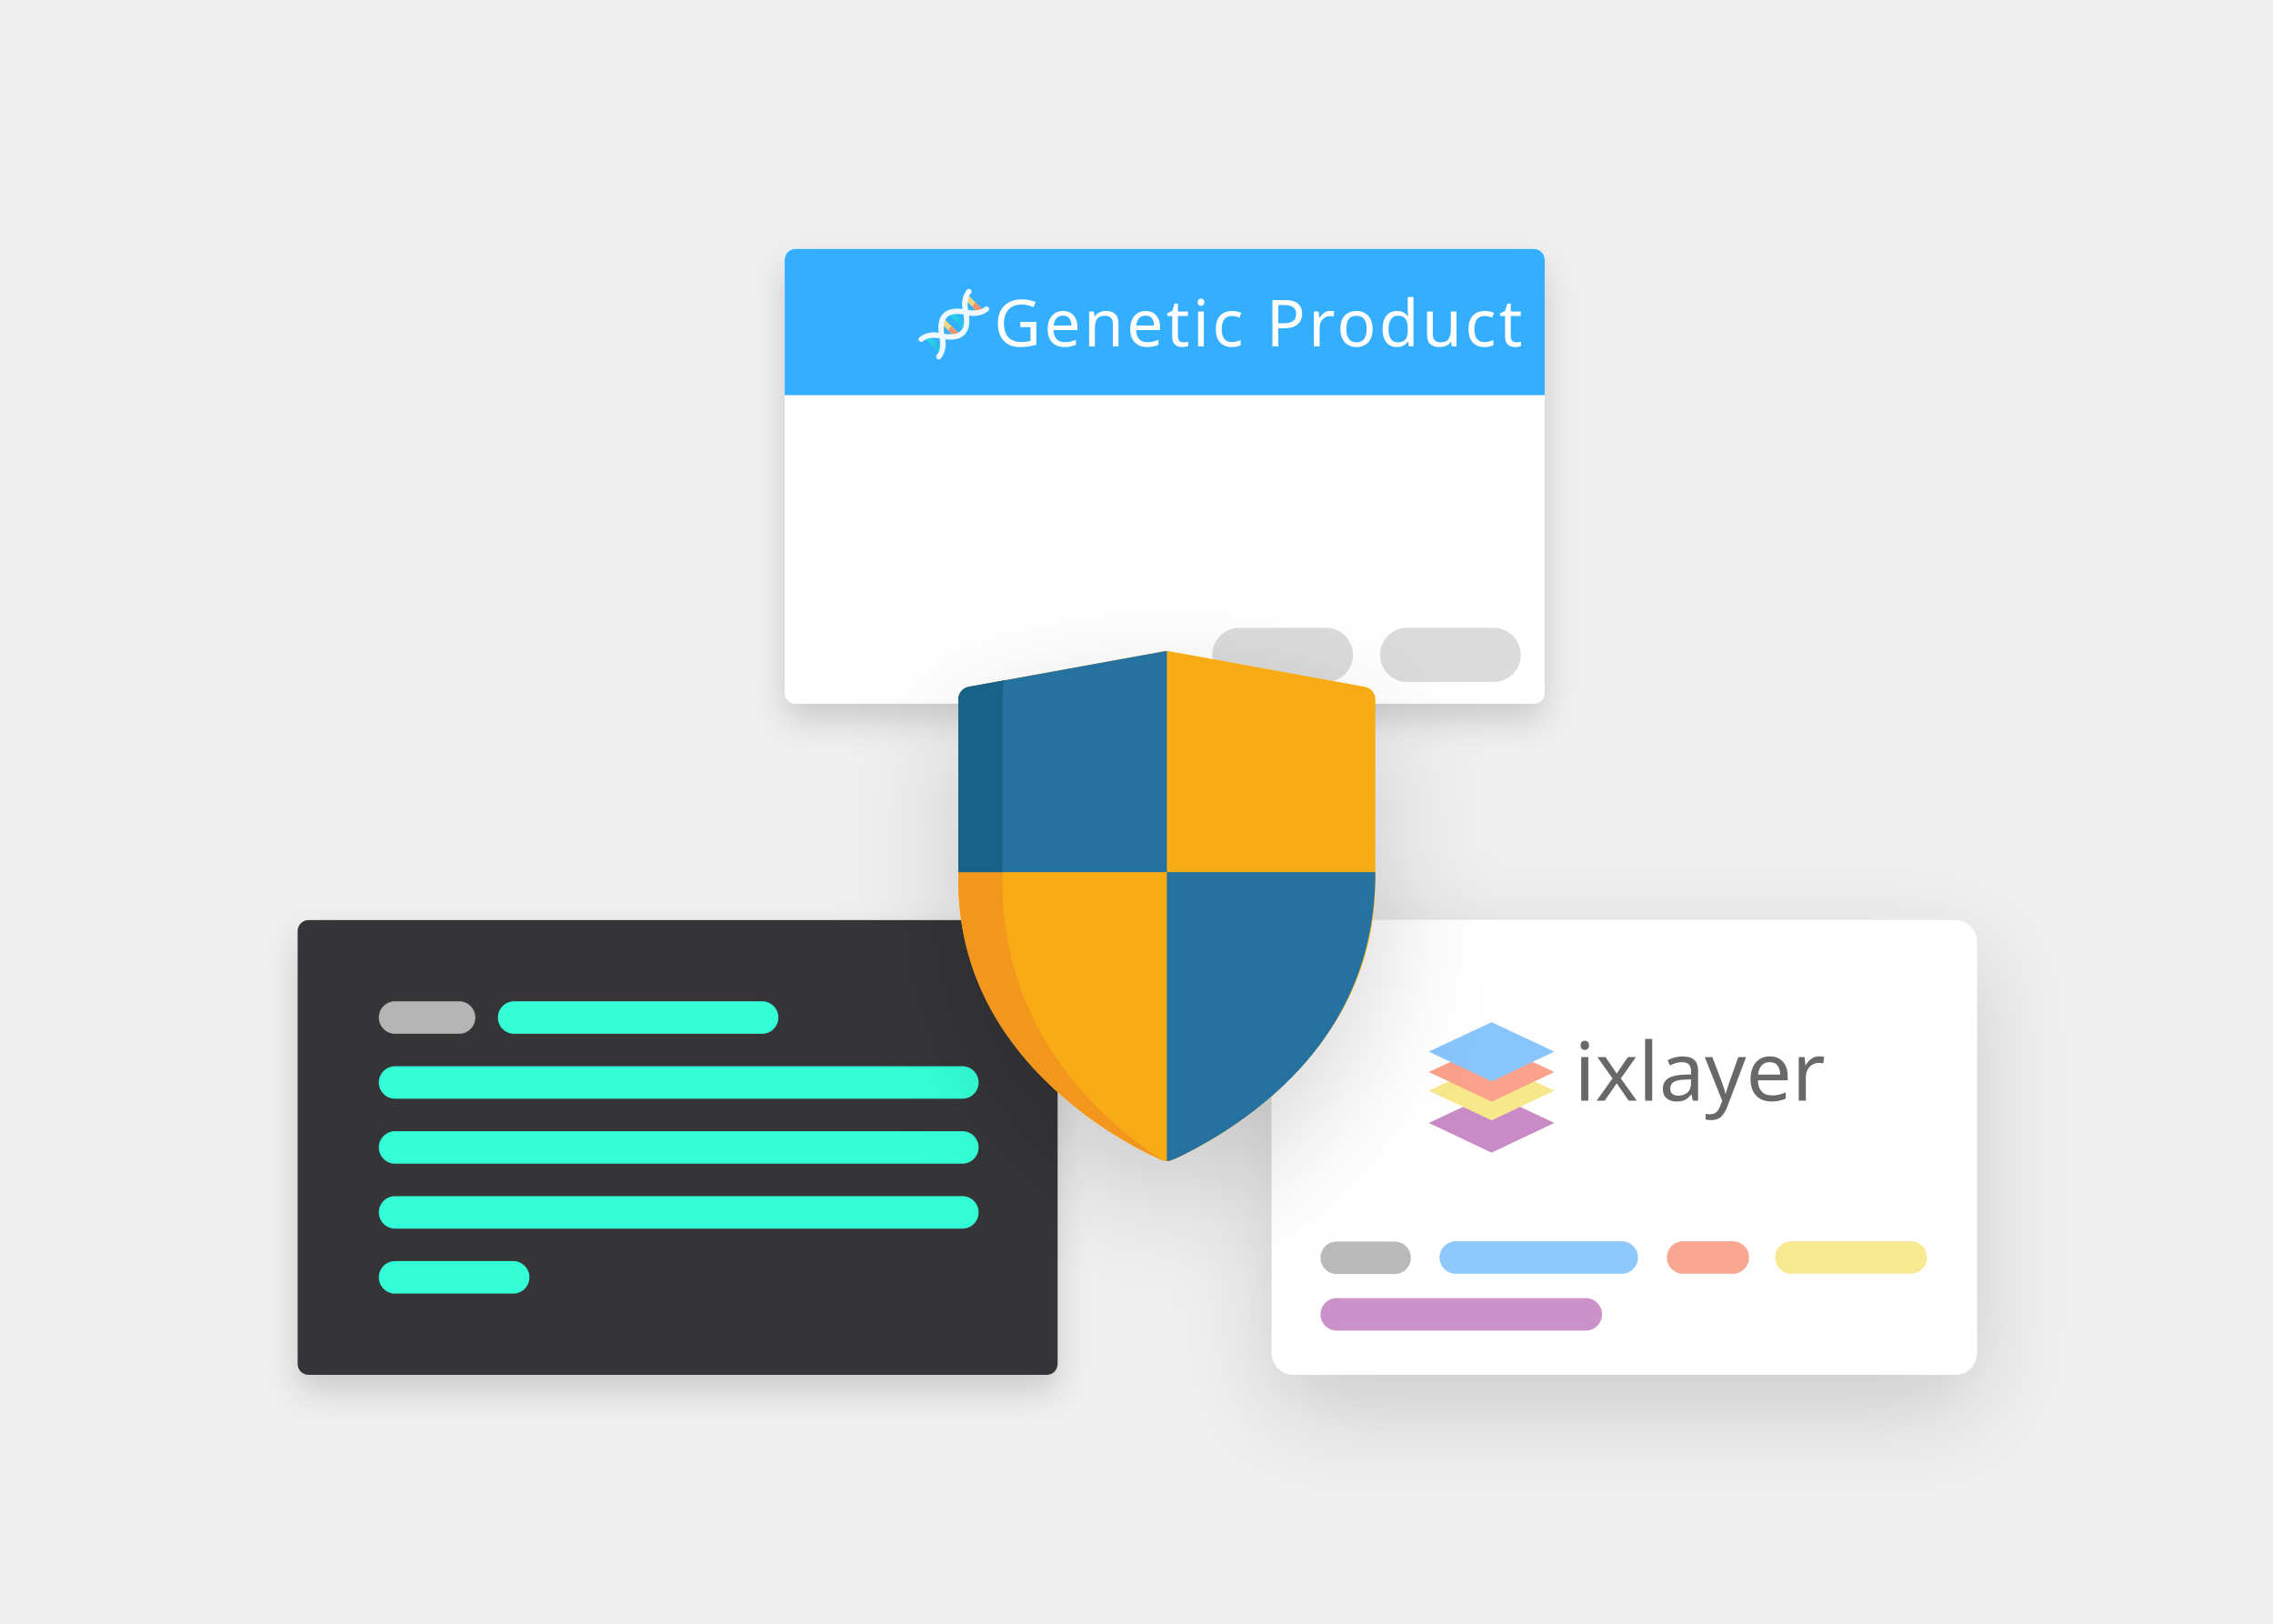
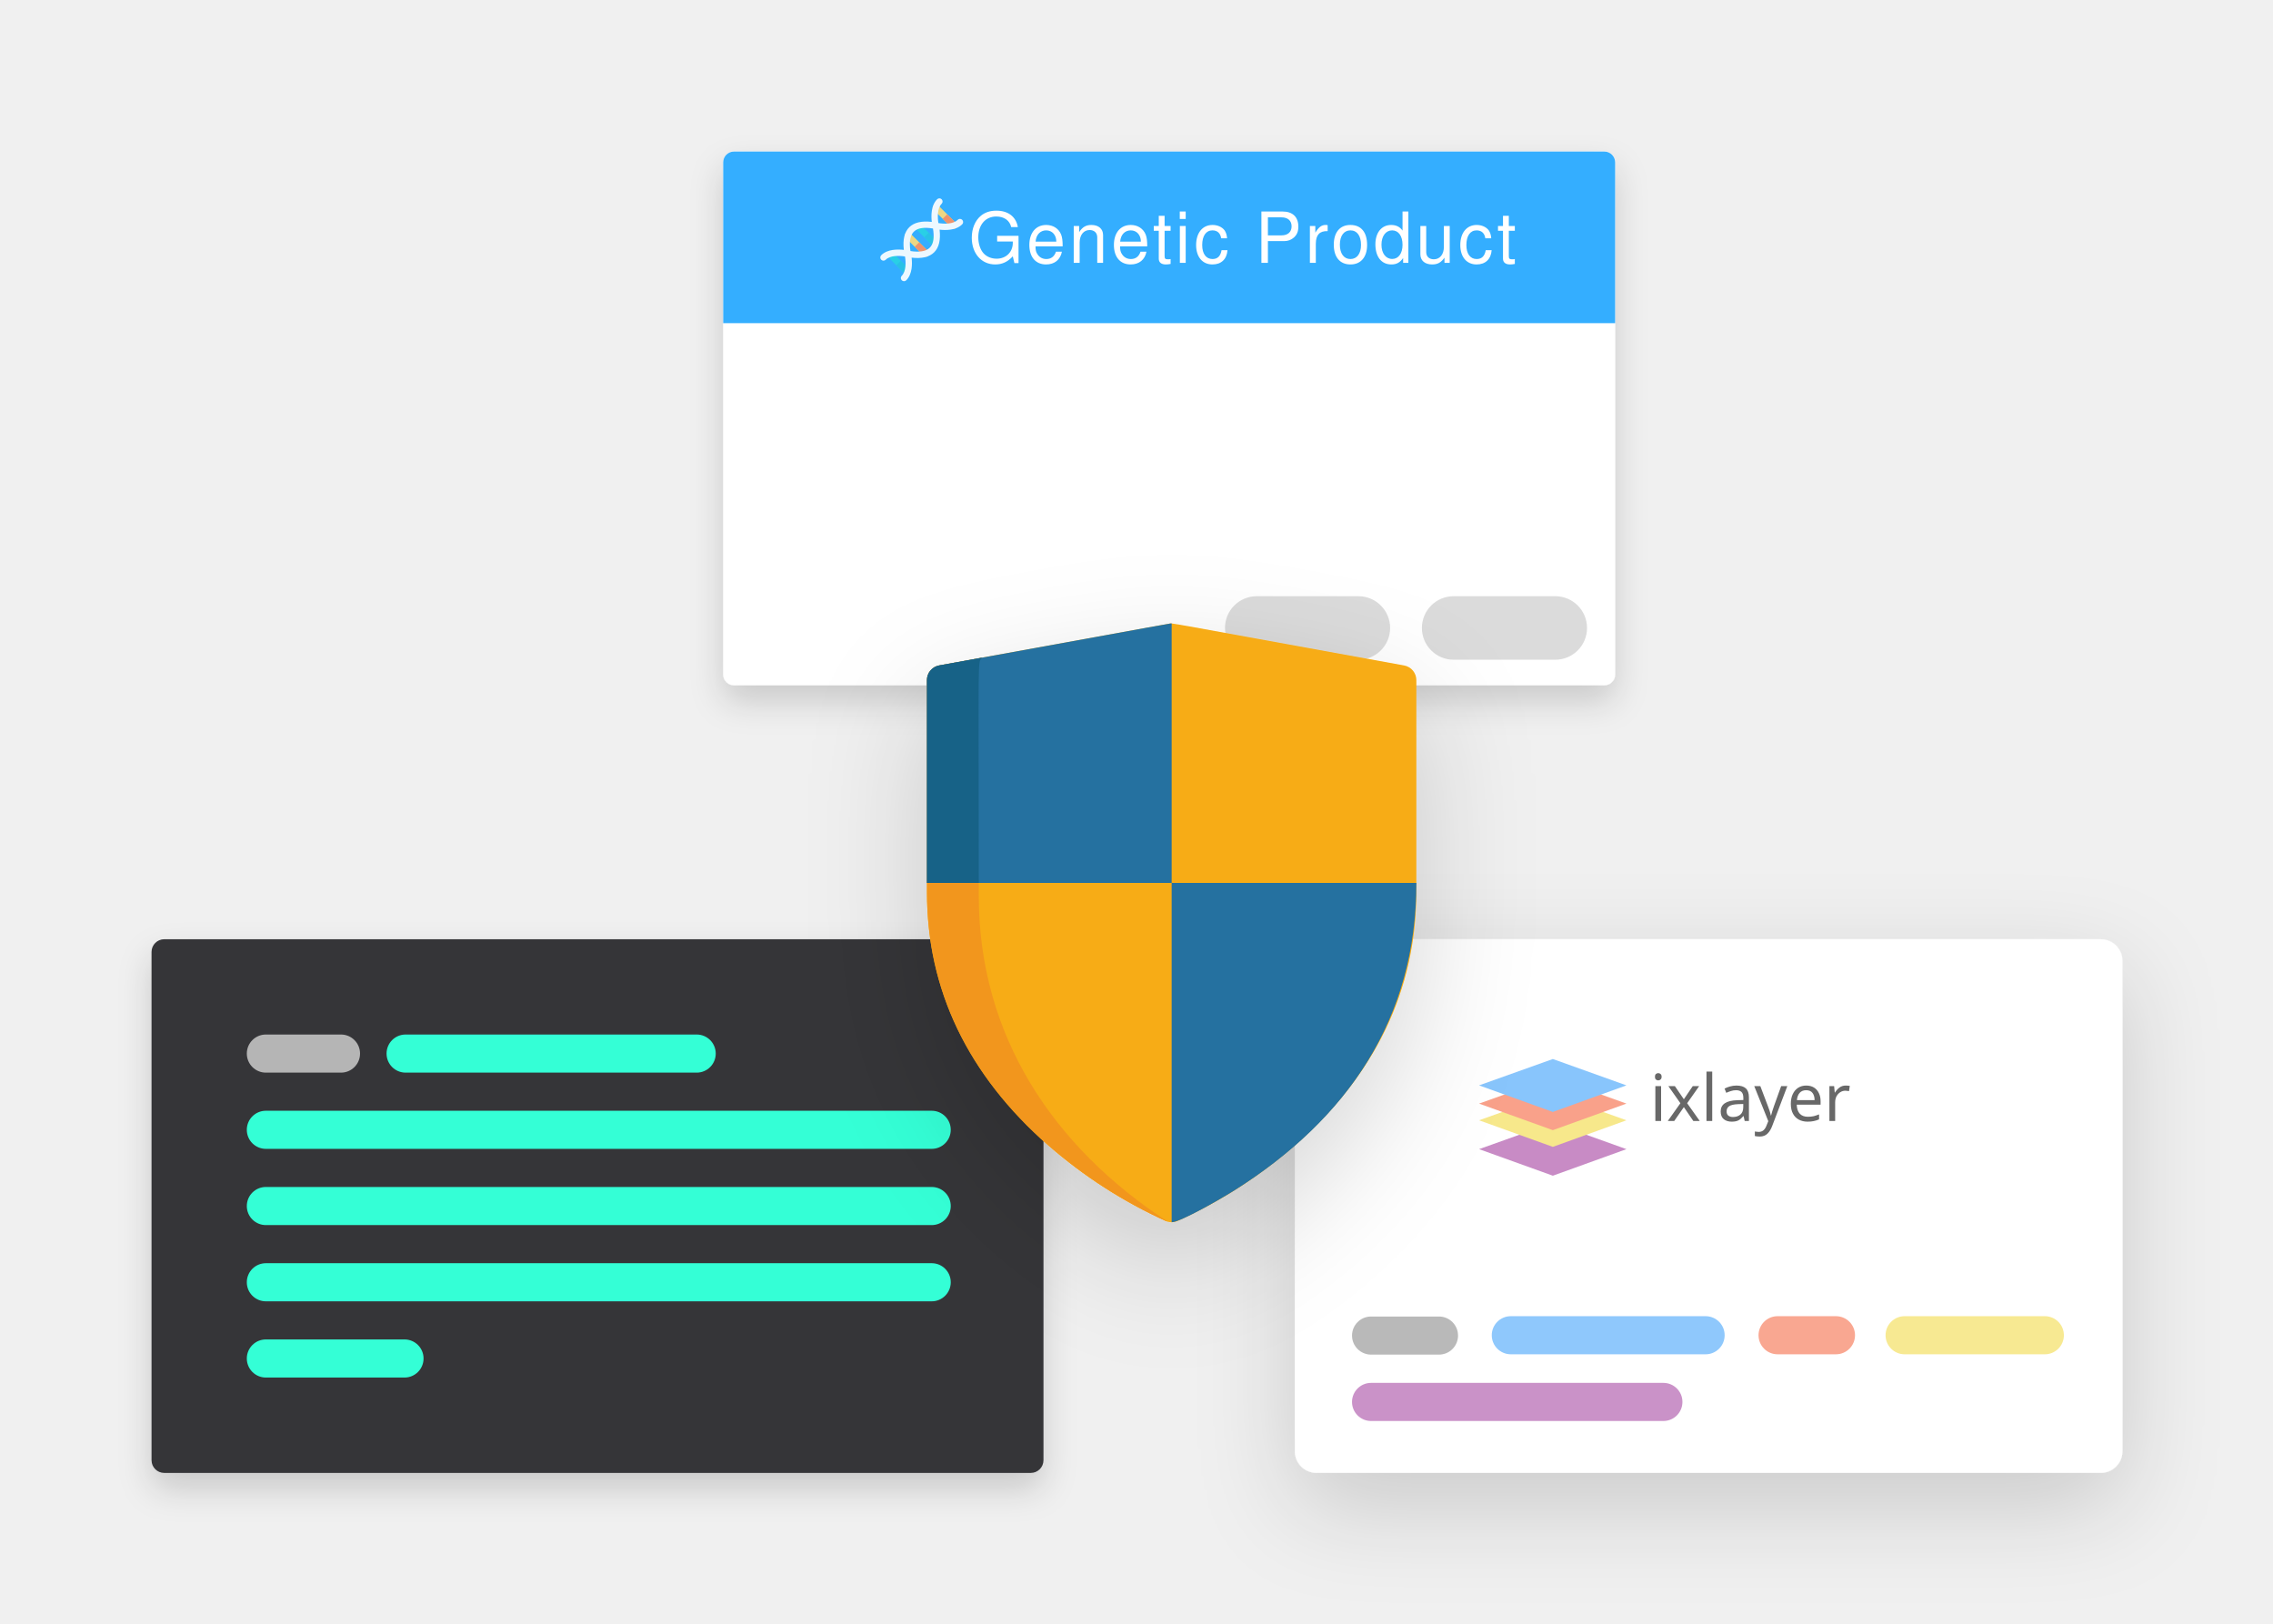
- <svg xmlns="http://www.w3.org/2000/svg" viewBox="-1233 5860 420 300">
+ <svg xmlns="http://www.w3.org/2000/svg" viewBox="-1228 8446 420 300">
  <defs>
-     <style>.a{clip-path:url(#j);}.b,.o{fill:#fff;}.c{opacity:0.94;}.d{fill:#b5b5b5;}.e{fill:#88c5fc;}.f{fill:#c78bc5;}.g{fill:#f9a18a;}.h{fill:#f7e88b;}.i{fill:#686868;font-size:15px;font-family:TrebuchetMS, Trebuchet MS;}.j{fill:#c17dbe;opacity:0.89;}.k{fill:#353639;}.l{fill:#34ffd6;}.m{fill:#dbdbdb;}.n{fill:#34aeff;}.o{font-size:12px;font-family:Antipasto-ExtraLight, Antipasto;font-weight:200;letter-spacing:0.045em;}.p{opacity:0.91;}.q{fill:#ffdb77;}.r{fill:#ff905e;}.s{fill:#28d2e4;}.t{fill:#28c3e4;}.u{fill:#f7ac16;}.v{fill:#f2961d;}.w{fill:#2571a0;}.x{fill:#176287;}.y{filter:url(#g);}.z{filter:url(#e);}.aa{filter:url(#c);}.ab{filter:url(#a);}</style>
-     <filter id="a" x="-1025" y="6009" width="184.291" height="137.997" filterUnits="userSpaceOnUse">
+     <style>
+       .cls-1 {
+         clip-path: url(#clip-ixAnypoint-security_1);
+       }
+ 
+       .cls-15, .cls-2 {
+         fill: #fff;
+       }
+ 
+       .cls-3 {
+         opacity: 0.94;
+       }
+ 
+       .cls-4 {
+         fill: #b5b5b5;
+       }
+ 
+       .cls-5 {
+         fill: #88c5fc;
+       }
+ 
+       .cls-6 {
+         fill: #c78bc5;
+       }
+ 
+       .cls-7 {
+         fill: #f9a18a;
+       }
+ 
+       .cls-8 {
+         fill: #f7e88b;
+       }
+ 
+       .cls-9 {
+         fill: #686868;
+         font-size: 12px;
+         font-family: TrebuchetMS, Trebuchet MS;
+       }
+ 
+       .cls-10 {
+         fill: #c17dbe;
+         opacity: 0.89;
+       }
+ 
+       .cls-11 {
+         fill: #353639;
+       }
+ 
+       .cls-12 {
+         fill: #34ffd6;
+       }
+ 
+       .cls-13 {
+         fill: #dbdbdb;
+       }
+ 
+       .cls-14 {
+         fill: #34aeff;
+       }
+ 
+       .cls-15 {
+         font-size: 13px;
+         font-family: Helvetica;
+         letter-spacing: 0.045em;
+       }
+ 
+       .cls-16 {
+         opacity: 0.91;
+       }
+ 
+       .cls-17 {
+         fill: #ffdb77;
+       }
+ 
+       .cls-18 {
+         fill: #ff905e;
+       }
+ 
+       .cls-19 {
+         fill: #28d2e4;
+       }
+ 
+       .cls-20 {
+         fill: #28c3e4;
+       }
+ 
+       .cls-21 {
+         fill: #f7ac16;
+       }
+ 
+       .cls-22 {
+         fill: #f2961d;
+       }
+ 
+       .cls-23 {
+         fill: #2571a0;
+       }
+ 
+       .cls-24 {
+         fill: #176287;
+       }
+ 
+       .cls-25 {
+         filter: url(#Path_697);
+       }
+ 
+       .cls-26 {
+         filter: url(#Rectangle_84);
+       }
+ 
+       .cls-27 {
+         filter: url(#Path_263);
+       }
+ 
+       .cls-28 {
+         filter: url(#Rectangle_149);
+       }
+     </style>
+     <filter id="Rectangle_149" x="-1015.74" y="8598.535" width="206.918" height="152.585" filterUnits="userSpaceOnUse">
      <feOffset dy="6" input="SourceAlpha" />
-       <feGaussianBlur stdDeviation="9" result="b" />
-       <feFlood flood-opacity="0.161" />
-       <feComposite operator="in" in2="b" />
-       <feComposite in="SourceGraphic" />
-     </filter>
-     <filter id="c" x="-1187" y="6023.997" width="158.425" height="102.015" filterUnits="userSpaceOnUse">
+       <feGaussianBlur stdDeviation="9" result="blur" />
+       <feFlood flood-opacity="0.161" />
+       <feComposite operator="in" in2="blur" />
+       <feComposite in="SourceGraphic" />
+     </filter>
+     <filter id="Path_263" x="-1209" y="8613.531" width="182.812" height="116.605" filterUnits="userSpaceOnUse">
      <feOffset dy="3" input="SourceAlpha" />
-       <feGaussianBlur stdDeviation="3" result="d" />
-       <feFlood flood-opacity="0.161" />
-       <feComposite operator="in" in2="d" />
-       <feComposite in="SourceGraphic" />
-     </filter>
-     <filter id="e" x="-1097" y="5900" width="158.425" height="102.015" filterUnits="userSpaceOnUse">
+       <feGaussianBlur stdDeviation="3" result="blur-2" />
+       <feFlood flood-opacity="0.161" />
+       <feComposite operator="in" in2="blur-2" />
+       <feComposite in="SourceGraphic" />
+     </filter>
+     <filter id="Rectangle_84" x="-1103.37" y="8468" width="182.812" height="116.605" filterUnits="userSpaceOnUse">
      <feOffset dy="3" input="SourceAlpha" />
-       <feGaussianBlur stdDeviation="3" result="f" />
-       <feFlood flood-opacity="0.161" />
-       <feComposite operator="in" in2="f" />
-       <feComposite in="SourceGraphic" />
-     </filter>
-     <filter id="g" x="-1088.923" y="5955.279" width="143.055" height="160.267" filterUnits="userSpaceOnUse">
+       <feGaussianBlur stdDeviation="3" result="blur-3" />
+       <feFlood flood-opacity="0.161" />
+       <feComposite operator="in" in2="blur-3" />
+       <feComposite in="SourceGraphic" />
+     </filter>
+     <filter id="Path_697" x="-1089.723" y="8536.18" width="156.437" height="176.638" filterUnits="userSpaceOnUse">
      <feOffset dy="8" input="SourceAlpha" />
-       <feGaussianBlur stdDeviation="11" result="h" />
-       <feFlood flood-opacity="0.161" />
-       <feComposite operator="in" in2="h" />
-       <feComposite in="SourceGraphic" />
-     </filter>
-     <clipPath id="j">
-       <rect x="-1233" y="5860" width="420" height="300" />
+       <feGaussianBlur stdDeviation="11" result="blur-4" />
+       <feFlood flood-opacity="0.161" />
+       <feComposite operator="in" in2="blur-4" />
+       <feComposite in="SourceGraphic" />
+     </filter>
+     <clipPath id="clip-ixAnypoint-security_1">
+       <rect x="-1228" y="8446" width="420" height="300" />
    </clipPath>
  </defs>
-   <g id="i" class="a">
-     <g transform="translate(-1569 2226.997)">
-       <g transform="translate(-102)">
-         <g class="ab" transform="matrix(1, 0, 0, 1, 1671, -2227)">
-           <rect class="b" width="130.291" height="83.997" rx="4" transform="translate(-998 6030)" />
-         </g>
-         <g class="c" transform="translate(682.454 3862.339)">
-           <rect class="d" width="16.692" height="6" rx="3" transform="translate(-0.454 0.051)" />
-           <rect class="e" width="36.666" height="6" rx="3" transform="translate(21.546 0)" />
-           <rect class="f" width="52.021" height="6" rx="3" transform="translate(-0.454 10.5)" />
-           <rect class="g" width="15.19" height="6" rx="3" transform="translate(63.546 0)" />
-           <rect class="h" width="28.075" height="6" rx="3" transform="translate(83.546 0)" />
-         </g>
-         <g transform="translate(702 3819.472)">
-           <text class="i" transform="translate(26.892 16.887)">
+   <g id="ixAnypoint-security_1" data-name="ixAnypoint-security – 1" class="cls-1">
+     <g id="Group_746" data-name="Group 746" transform="translate(-1591 4794.997)">
+       <g id="Group_468" data-name="Group 468" transform="translate(602.26 3824.538)">
+         <g class="cls-28" transform="matrix(1, 0, 0, 1, 988.74, -8619.53)">
+           <rect id="Rectangle_149-2" data-name="Rectangle 149" class="cls-2" width="152.918" height="98.585" rx="4" transform="translate(-988.74 8619.53)" />
+         </g>
+         <g id="Group_353" data-name="Group 353" class="cls-3" transform="translate(10.563 69.641)">
+           <rect id="Rectangle_19" data-name="Rectangle 19" class="cls-4" width="19.591" height="7.042" rx="3.521" transform="translate(0 0.06)" />
+           <rect id="Rectangle_20" data-name="Rectangle 20" class="cls-5" width="43.034" height="7.042" rx="3.521" transform="translate(25.821 0)" />
+           <rect id="Rectangle_21" data-name="Rectangle 21" class="cls-6" width="61.055" height="7.042" rx="3.521" transform="translate(0 12.323)" />
+           <rect id="Rectangle_95" data-name="Rectangle 95" class="cls-7" width="17.827" height="7.042" rx="3.521" transform="translate(75.115 0)" />
+           <rect id="Rectangle_96" data-name="Rectangle 96" class="cls-8" width="32.951" height="7.042" rx="3.521" transform="translate(98.588 0)" />
+         </g>
+         <g id="ixlayer-logo" transform="translate(34.036 22.127)">
+           <text id="ix_layer" data-name="ix layer" class="cls-9" transform="translate(31.562 11.45)">
            <tspan x="0" y="0">ixlayer</tspan>
          </text>
-           <path class="j" d="M259,1087.829l11.617-5.444,11.583,5.444-11.583,5.488Z" transform="translate(-259 -1066.827)" />
-           <path class="h" d="M259,1087.829l11.617-5.444,11.583,5.444-11.583,5.488Z" transform="translate(-259 -1072.786)" />
-           <path class="g" d="M259,1087.829l11.617-5.444,11.583,5.444-11.583,5.488Z" transform="translate(-259 -1076.237)" />
-           <path class="e" d="M259,1087.829l11.617-5.444,11.583,5.444-11.583,5.488Z" transform="translate(-259 -1080)" />
-         </g>
-       </g>
-       <g transform="translate(-1096 2086)">
-         <g class="aa" transform="matrix(1, 0, 0, 1, 2665, -4313)">
-           <path class="k" d="M2,0H138.425a2,2,0,0,1,2,2V82.015a2,2,0,0,1-2,2H2a2,2,0,0,1-2-2V2A2,2,0,0,1,2,0Z" transform="translate(-1178 6030)" />
-         </g>
-         <g transform="translate(1.509 2.15)">
-           <rect class="l" width="51.827" height="6" rx="3" transform="translate(1522.491 1729.851)" />
-           <rect class="l" width="110.827" height="6" rx="3" transform="translate(1500.491 1741.851)" />
-           <rect class="l" width="110.827" height="6" rx="3" transform="translate(1500.491 1753.851)" />
-           <rect class="l" width="110.827" height="6" rx="3" transform="translate(1500.491 1765.851)" />
-           <rect class="l" width="27.827" height="6" rx="3" transform="translate(1500.491 1777.851)" />
-           <rect class="d" width="17.827" height="6" rx="3" transform="translate(1500.491 1729.851)" />
-         </g>
-       </g>
-       <g transform="translate(292 1876)">
-         <g transform="translate(-755 1050)">
-           <g class="z" transform="matrix(1, 0, 0, 1, 2032, -5153)">
-             <rect class="b" width="140.425" height="84.015" rx="2" transform="translate(-1088 5906)" />
-           </g>
-           <rect class="m" width="26" height="10" rx="5" transform="translate(1023 823)" />
-           <rect class="m" width="26" height="10" rx="5" transform="translate(1054 823)" />
-           <path class="n" d="M2,0H138.425a2,2,0,0,1,2,2V27.015a0,0,0,0,1,0,0H0a0,0,0,0,1,0,0V2A2,2,0,0,1,2,0Z" transform="translate(944 753.003)" />
-         </g>
-         <g transform="translate(165.064 1709.003)">
-           <g transform="translate(62.581 101)">
-             <text class="o" transform="translate(0 11)">
+           <path id="Path_4" data-name="Path 4" class="cls-10" d="M259,1087.254l13.634-4.87,13.6,4.87-13.6,4.909Z" transform="translate(-259 -1070.602)" />
+           <path id="Path_3" data-name="Path 3" class="cls-8" d="M259,1087.254l13.634-4.87,13.6,4.87-13.6,4.909Z" transform="translate(-259 -1075.932)" />
+           <path id="Path_2" data-name="Path 2" class="cls-7" d="M259,1087.254l13.634-4.87,13.6,4.87-13.6,4.909Z" transform="translate(-259 -1079.018)" />
+           <path id="Path_1" data-name="Path 1" class="cls-5" d="M259,1087.254l13.634-4.87,13.6,4.87-13.6,4.909Z" transform="translate(-259 -1082.384)" />
+         </g>
+       </g>
+       <g id="Group_312" data-name="Group 312" transform="translate(391 3824.534)">
+         <g class="cls-27" transform="matrix(1, 0, 0, 1, 1200, -8619.53)">
+           <path id="Path_263-2" data-name="Path 263" class="cls-11" d="M2.347,0H162.465a2.347,2.347,0,0,1,2.347,2.347V96.258a2.347,2.347,0,0,1-2.347,2.347H2.347A2.347,2.347,0,0,1,0,96.258V2.347A2.347,2.347,0,0,1,2.347,0Z" transform="translate(-1200 8619.53)" />
+         </g>
+         <g id="Group_311" data-name="Group 311" transform="translate(17.605 17.605)">
+           <rect id="Rectangle_116" data-name="Rectangle 116" class="cls-12" width="60.827" height="7.042" rx="3.521" transform="translate(25.821)" />
+           <rect id="Rectangle_117" data-name="Rectangle 117" class="cls-12" width="130.074" height="7.042" rx="3.521" transform="translate(0 14.084)" />
+           <rect id="Rectangle_118" data-name="Rectangle 118" class="cls-12" width="130.074" height="7.042" rx="3.521" transform="translate(0 28.168)" />
+           <rect id="Rectangle_119" data-name="Rectangle 119" class="cls-12" width="130.074" height="7.042" rx="3.521" transform="translate(0 42.252)" />
+           <rect id="Rectangle_120" data-name="Rectangle 120" class="cls-12" width="32.659" height="7.042" rx="3.521" transform="translate(0 56.336)" />
+           <rect id="Rectangle_121" data-name="Rectangle 121" class="cls-4" width="20.923" height="7.042" rx="3.521" transform="translate(0)" />
+         </g>
+       </g>
+       <g id="Group_365" data-name="Group 365" transform="translate(496.63 3679.003)">
+         <g id="Group_302" data-name="Group 302" transform="translate(0 0)">
+           <g class="cls-26" transform="matrix(1, 0, 0, 1, 1094.37, -8474)">
+             <rect id="Rectangle_84-2" data-name="Rectangle 84" class="cls-2" width="164.812" height="98.606" rx="2" transform="translate(-1094.37 8474)" />
+           </g>
+           <g id="Group_223" data-name="Group 223" transform="translate(92.72 82.153)">
+             <rect id="Rectangle_85" data-name="Rectangle 85" class="cls-13" width="30.515" height="11.737" rx="5.868" />
+             <rect id="Rectangle_86" data-name="Rectangle 86" class="cls-13" width="30.515" height="11.737" rx="5.868" transform="translate(36.384)" />
+           </g>
+           <path id="Rectangle_154" data-name="Rectangle 154" class="cls-14" d="M2,0H162.812a2,2,0,0,1,2,2V31.707a0,0,0,0,1,0,0H0a0,0,0,0,1,0,0V2A2,2,0,0,1,2,0Z" />
+         </g>
+         <g id="Group_364" data-name="Group 364" transform="translate(29.026 8.645)">
+           <g id="Group_62" data-name="Group 62" transform="translate(16.329 1.918)">
+             <text id="Genetic_Product" data-name="Genetic Product" class="cls-15" transform="translate(0 10)">
              <tspan x="0" y="0">Genetic Product</tspan>
            </text>
          </g>
-           <g class="p" transform="translate(48.667 101.366)">
-             <path class="q" d="M154.044,213.642,151.2,210.8a.5.5,0,1,1,.71-.71l2.844,2.844a.5.5,0,1,1-.71.71Z" transform="translate(-147.204 -204.591)" />
-             <path class="r" d="M214.764,272.941l-1.422-1.422-.71.71,1.422,1.422a.5.5,0,0,0,.71-.71Z" transform="translate(-207.214 -264.6)" />
-             <path class="q" d="M326.9,40.785l-2.844-2.844a.5.5,0,1,1,.71-.71l2.844,2.844a.5.5,0,0,1-.71.71Z" transform="translate(-315.656 -36.139)" />
-             <path class="r" d="M387.62,100.085,386.2,98.663l-.71.71,1.422,1.422a.5.5,0,1,0,.71-.71Z" transform="translate(-375.666 -96.149)" />
-             <path class="s" d="M40.077,327.614l-2.844-2.844a.5.5,0,1,1,.71-.71l2.844,2.844a.5.5,0,0,1-.71.71Z" transform="translate(-36.141 -315.66)" />
-             <path class="t" d="M100.795,386.91l-1.422-1.422-.71.71,1.422,1.422a.5.5,0,1,0,.71-.71Z" transform="translate(-96.149 -375.665)" />
-             <path class="s" d="M212.931,154.754l-2.844-2.844a.5.5,0,1,1,.71-.71l2.844,2.844a.5.5,0,0,1-.71.71Z" transform="translate(-204.59 -147.204)" />
-             <path class="t" d="M273.652,214.054l-1.422-1.422-.71.71,1.422,1.422a.5.5,0,0,0,.71-.71Z" transform="translate(-264.602 -207.214)" />
-             <path class="b" d="M9.338,4.932A4.435,4.435,0,0,0,12.9,4.09a.5.5,0,1,0-.71-.71c-.687.687-2.079.669-3.039.512-.135-.806-.211-2.31.515-3.036a.5.5,0,0,0-.71-.71,4.435,4.435,0,0,0-.842,3.563c-3.2-.378-4.791,1.136-4.4,4.4a4.435,4.435,0,0,0-3.563.842.5.5,0,0,0,.71.71c.686-.686,2.074-.67,3.036-.512.157.962.174,2.35-.512,3.036a.5.5,0,0,0,.71.71,4.435,4.435,0,0,0,.842-3.563C8.133,9.715,9.725,8.2,9.338,4.932ZM8.3,4.749c.452,2.765-.589,3.645-2.5,3.638A6.785,6.785,0,0,1,4.751,8.3a6.783,6.783,0,0,1-.09-1.048C4.654,5.384,5.485,4.288,8.3,4.749Z" transform="translate(-0.002 0)" />
-           </g>
-         </g>
-       </g>
-       <g transform="translate(474.63 3521.022)">
-         <g class="y" transform="matrix(1, 0, 0, 1, 1094.37, -5748.02)">
-           <path class="u" d="M113.575,238.877c-38.971-7.08-36.408-6.685-37.02-6.573l-36.182,6.573a2.346,2.346,0,0,0-1.927,2.308v33.387c0,15.343,6.443,28.766,19.148,39.9a75.47,75.47,0,0,0,18.431,11.859,2.346,2.346,0,0,0,1.9,0,75.457,75.457,0,0,0,18.431-11.859c12.706-11.13,19.149-24.553,19.149-39.9V241.186A2.346,2.346,0,0,0,113.575,238.877Z" transform="translate(-1094.37 5748.02)" />
-         </g>
-         <path class="v" d="M46.609,283.945c0-38.645-.213-36.515.5-37.5l-6.733,1.223a2.346,2.346,0,0,0-1.927,2.308v33.387c0,15.343,6.443,28.766,19.149,39.9a75.47,75.47,0,0,0,18.431,11.859,2.364,2.364,0,0,0,.322.112C58.253,323.422,46.609,305.863,46.609,283.945Z" transform="translate(0 -8.791)" />
-         <path class="w" d="M76.975,232.271c-.328,0,1.754-.357-36.6,6.611a2.346,2.346,0,0,0-1.927,2.308v31.932H76.975Z" transform="translate(0 -0.005)" />
-         <path class="x" d="M47.107,246.445l-6.733,1.223a2.346,2.346,0,0,0-1.927,2.308v31.932h8.162C46.609,245.115,46.4,247.425,47.107,246.445Z" transform="translate(0 -8.791)" />
-         <path class="w" d="M139.764,393.112c1.449,0,8.127-3.91,9.654-4.862,18.218-11.4,28.874-27.337,28.874-48.548H139.764Z" transform="translate(-62.789 -66.585)" />
+           <g id="dna" class="cls-16" transform="translate(0 0)">
+             <path id="Path_89" data-name="Path 89" class="cls-17" d="M154.563,214.284l-3.338-3.338a.589.589,0,0,1,.833-.833l3.338,3.338a.589.589,0,1,1-.833.833Z" transform="translate(-146.535 -203.662)" />
+             <path id="Path_90" data-name="Path 90" class="cls-18" d="M215.134,273.188l-1.669-1.669-.833.833,1.669,1.669a.589.589,0,0,0,.833-.833Z" transform="translate(-206.273 -263.399)" />
+             <path id="Path_91" data-name="Path 91" class="cls-17" d="M327.42,41.427l-3.338-3.338a.589.589,0,0,1,.833-.833l3.338,3.338a.589.589,0,1,1-.833.833Z" transform="translate(-314.223 -35.975)" />
+             <path id="Path_92" data-name="Path 92" class="cls-18" d="M387.99,100.332l-1.669-1.669-.833.833,1.669,1.669a.589.589,0,0,0,.833-.833Z" transform="translate(-373.96 -95.712)" />
+             <path id="Path_93" data-name="Path 93" class="cls-19" d="M40.6,328.256l-3.338-3.338a.589.589,0,0,1,.833-.833l3.338,3.338a.589.589,0,0,1-.833.833Z" transform="translate(-35.977 -314.226)" />
+             <path id="Path_94" data-name="Path 94" class="cls-20" d="M101.165,387.157,99.5,385.488l-.833.833,1.669,1.669a.589.589,0,1,0,.833-.833Z" transform="translate(-95.712 -373.96)" />
+             <path id="Path_95" data-name="Path 95" class="cls-19" d="M213.45,155.4l-3.338-3.338a.589.589,0,1,1,.833-.833l3.338,3.338a.589.589,0,1,1-.833.833Z" transform="translate(-203.661 -146.535)" />
+             <path id="Path_96" data-name="Path 96" class="cls-20" d="M274.022,214.3l-1.669-1.669-.833.833,1.669,1.669a.589.589,0,1,0,.833-.833Z" transform="translate(-263.4 -206.273)" />
+             <path id="Path_97" data-name="Path 97" class="cls-2" d="M10.96,5.788c1.111.131,3.038.156,4.181-.988a.589.589,0,0,0-.833-.833c-.807.807-2.44.785-3.567.6-.159-.946-.247-2.711.6-3.563a.589.589,0,1,0-.833-.833c-1.144,1.144-1.12,3.07-.988,4.181C5.77,3.91,3.9,5.687,4.356,9.523c-1.111-.131-3.038-.156-4.181.988a.589.589,0,0,0,.833.833c.805-.805,2.434-.786,3.563-.6.185,1.129.2,2.758-.6,3.563a.589.589,0,1,0,.833.833c1.144-1.144,1.12-3.07.988-4.181C9.545,11.4,11.413,9.624,10.96,5.788ZM9.74,5.574c.531,3.245-.692,4.278-2.934,4.27a7.964,7.964,0,0,1-1.23-.106,7.961,7.961,0,0,1-.106-1.23C5.462,6.319,6.437,5.033,9.74,5.574Z" transform="translate(-0.002 0)" />
+           </g>
+         </g>
+       </g>
+       <g id="Shield_-_01" data-name="Shield - 01" transform="translate(534.277 3766.182)">
+         <g class="cls-25" transform="matrix(1, 0, 0, 1, 1056.72, -8561.18)">
+           <path id="Path_697-2" data-name="Path 697" class="cls-21" d="M126.623,240.027c-45.739-8.31-42.731-7.846-43.449-7.715l-42.465,7.715a2.754,2.754,0,0,0-2.261,2.709v39.186c0,18.008,7.561,33.762,22.474,46.824a88.575,88.575,0,0,0,21.631,13.918,2.753,2.753,0,0,0,2.227,0,88.56,88.56,0,0,0,21.631-13.918c14.913-13.063,22.474-28.816,22.474-46.824V242.736A2.754,2.754,0,0,0,126.623,240.027Z" transform="translate(-1095.17 8328.92)" />
+         </g>
+         <path id="Path_698" data-name="Path 698" class="cls-22" d="M48.026,290.457c0-45.356-.25-42.857.584-44.012l-7.9,1.435a2.753,2.753,0,0,0-2.261,2.709v39.186c0,18.008,7.561,33.762,22.474,46.824a88.576,88.576,0,0,0,21.631,13.918,2.769,2.769,0,0,0,.378.132C61.692,336.79,48.026,316.182,48.026,290.457Z" transform="translate(-38.447 -240.114)" />
+         <path id="Path_699" data-name="Path 699" class="cls-23" d="M83.666,232.272c-.385,0,2.058-.419-42.957,7.759a2.754,2.754,0,0,0-2.261,2.709v37.477H83.666Z" transform="translate(-38.447 -232.265)" />
+         <path id="Path_700" data-name="Path 700" class="cls-24" d="M48.61,246.445l-7.9,1.435a2.753,2.753,0,0,0-2.261,2.709v37.477h9.579C48.026,244.884,47.78,247.6,48.61,246.445Z" transform="translate(-38.447 -240.114)" />
+         <path id="Path_701" data-name="Path 701" class="cls-23" d="M139.764,402.388c1.7,0,9.539-4.589,11.33-5.707,21.382-13.375,33.889-32.085,33.889-56.979H139.764Z" transform="translate(-94.545 -291.75)" />
      </g>
    </g>
  </g>
</svg>
